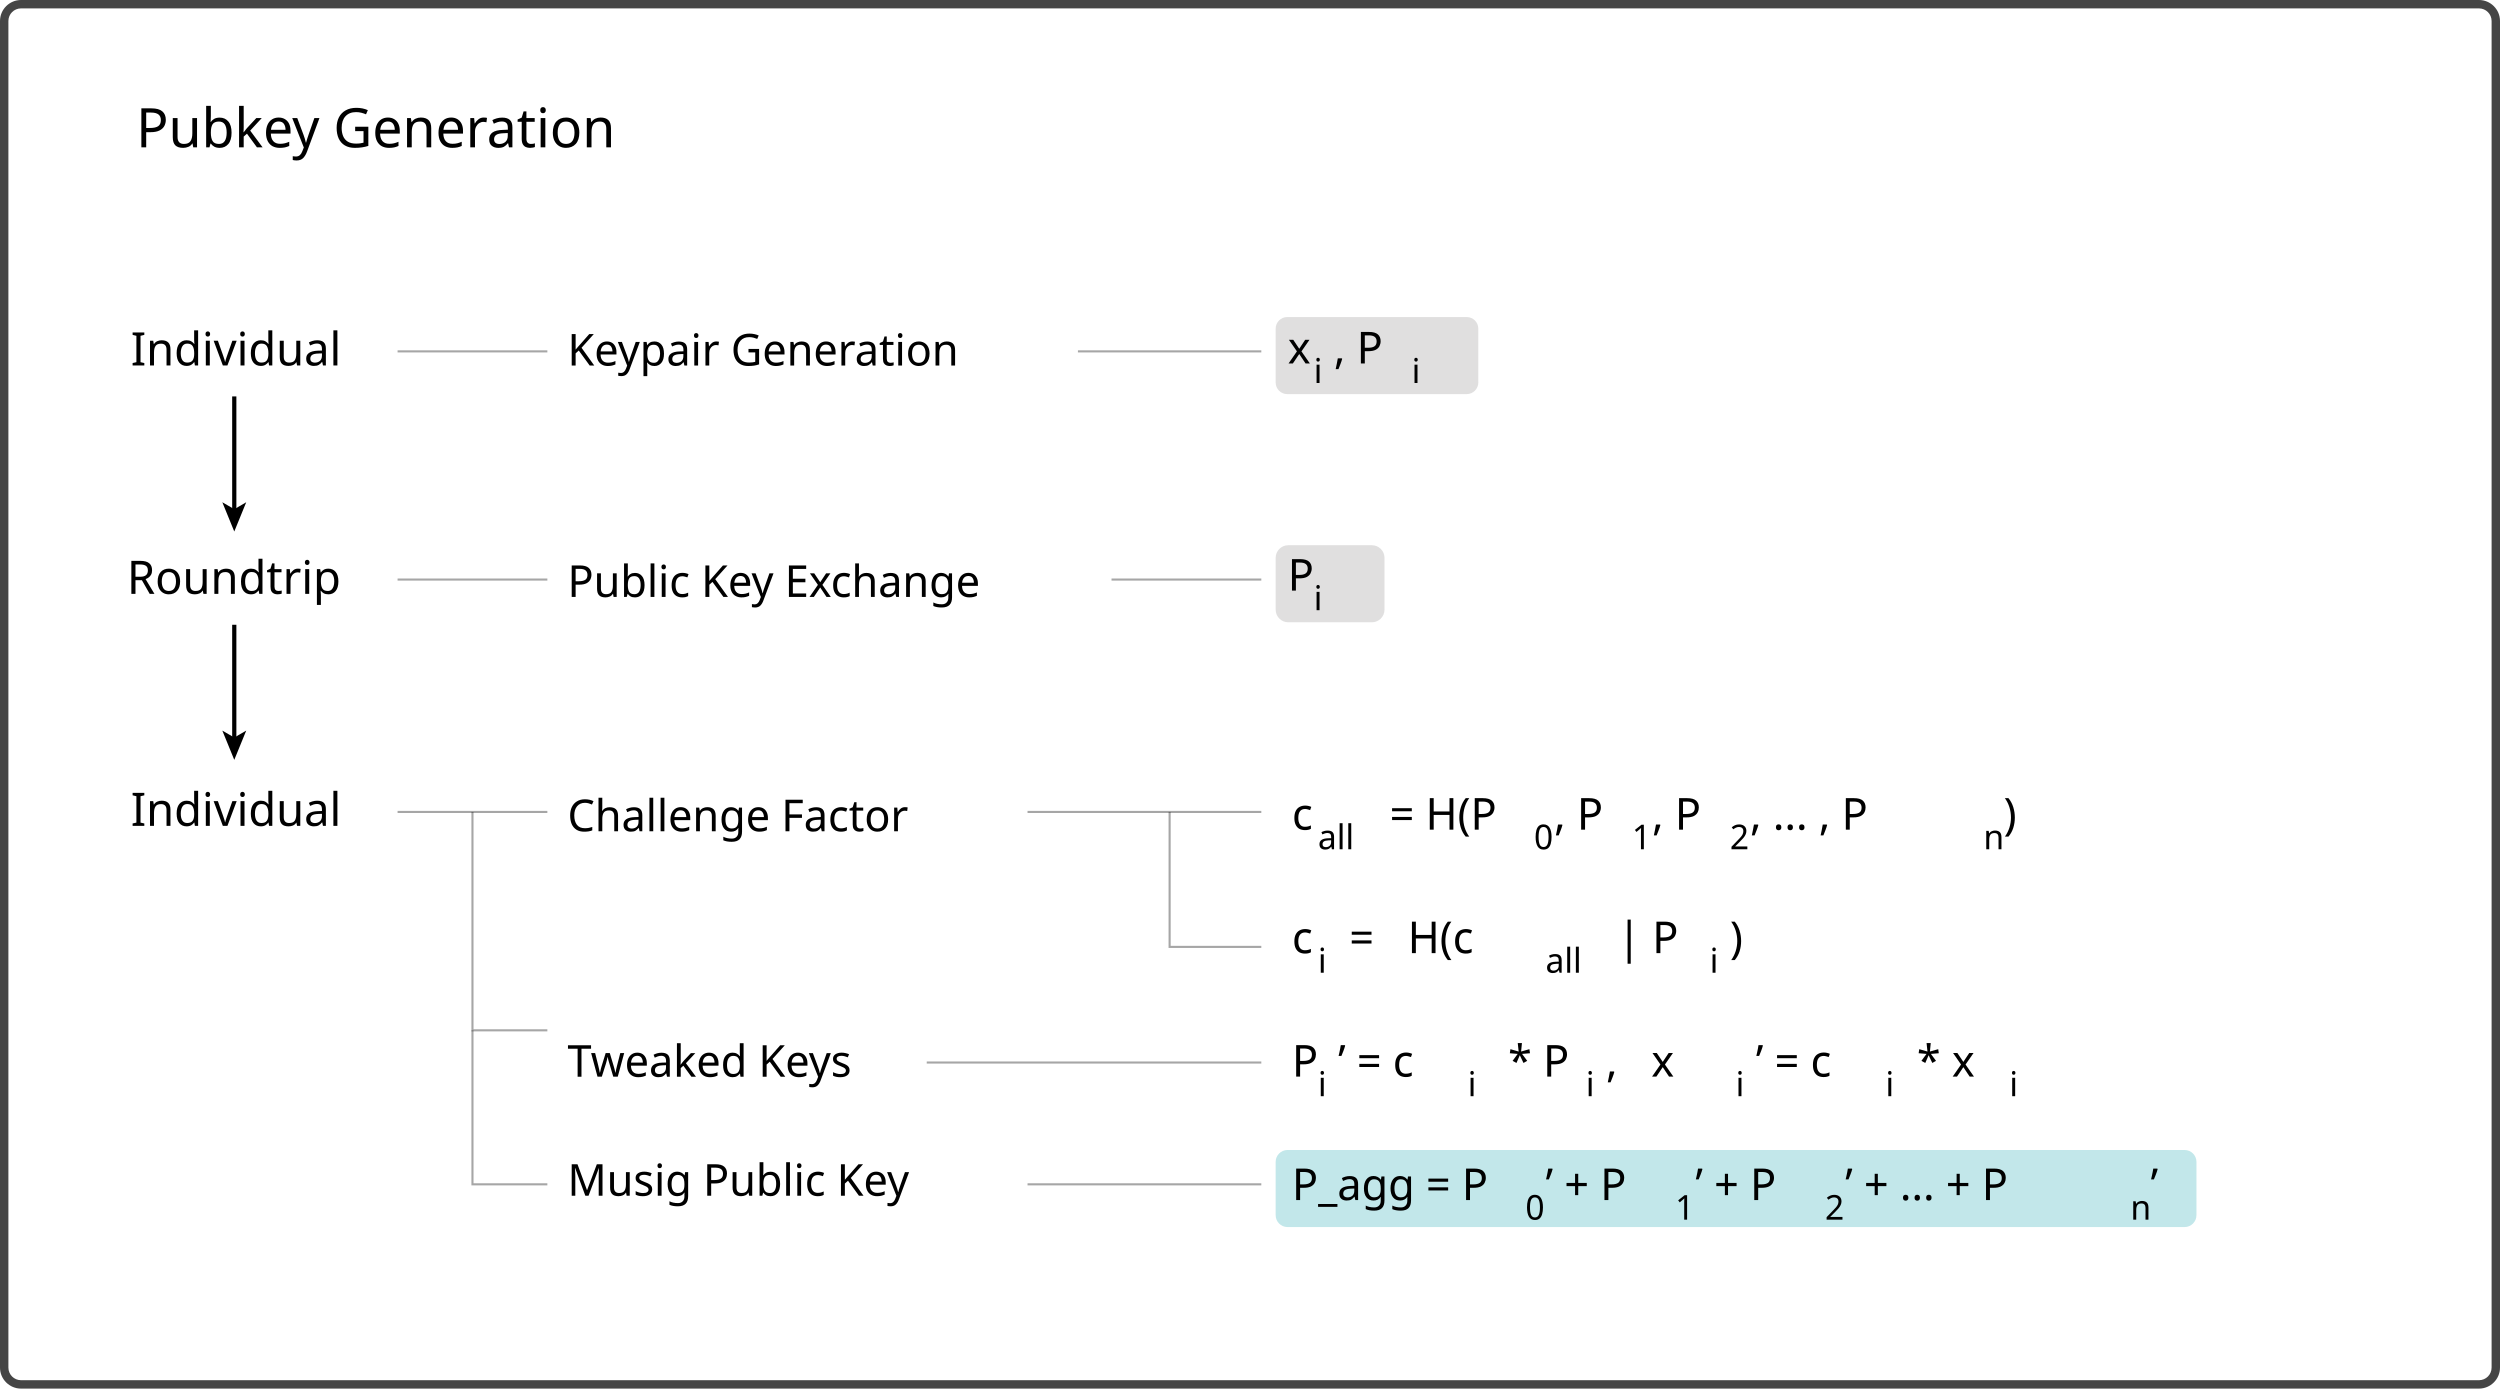
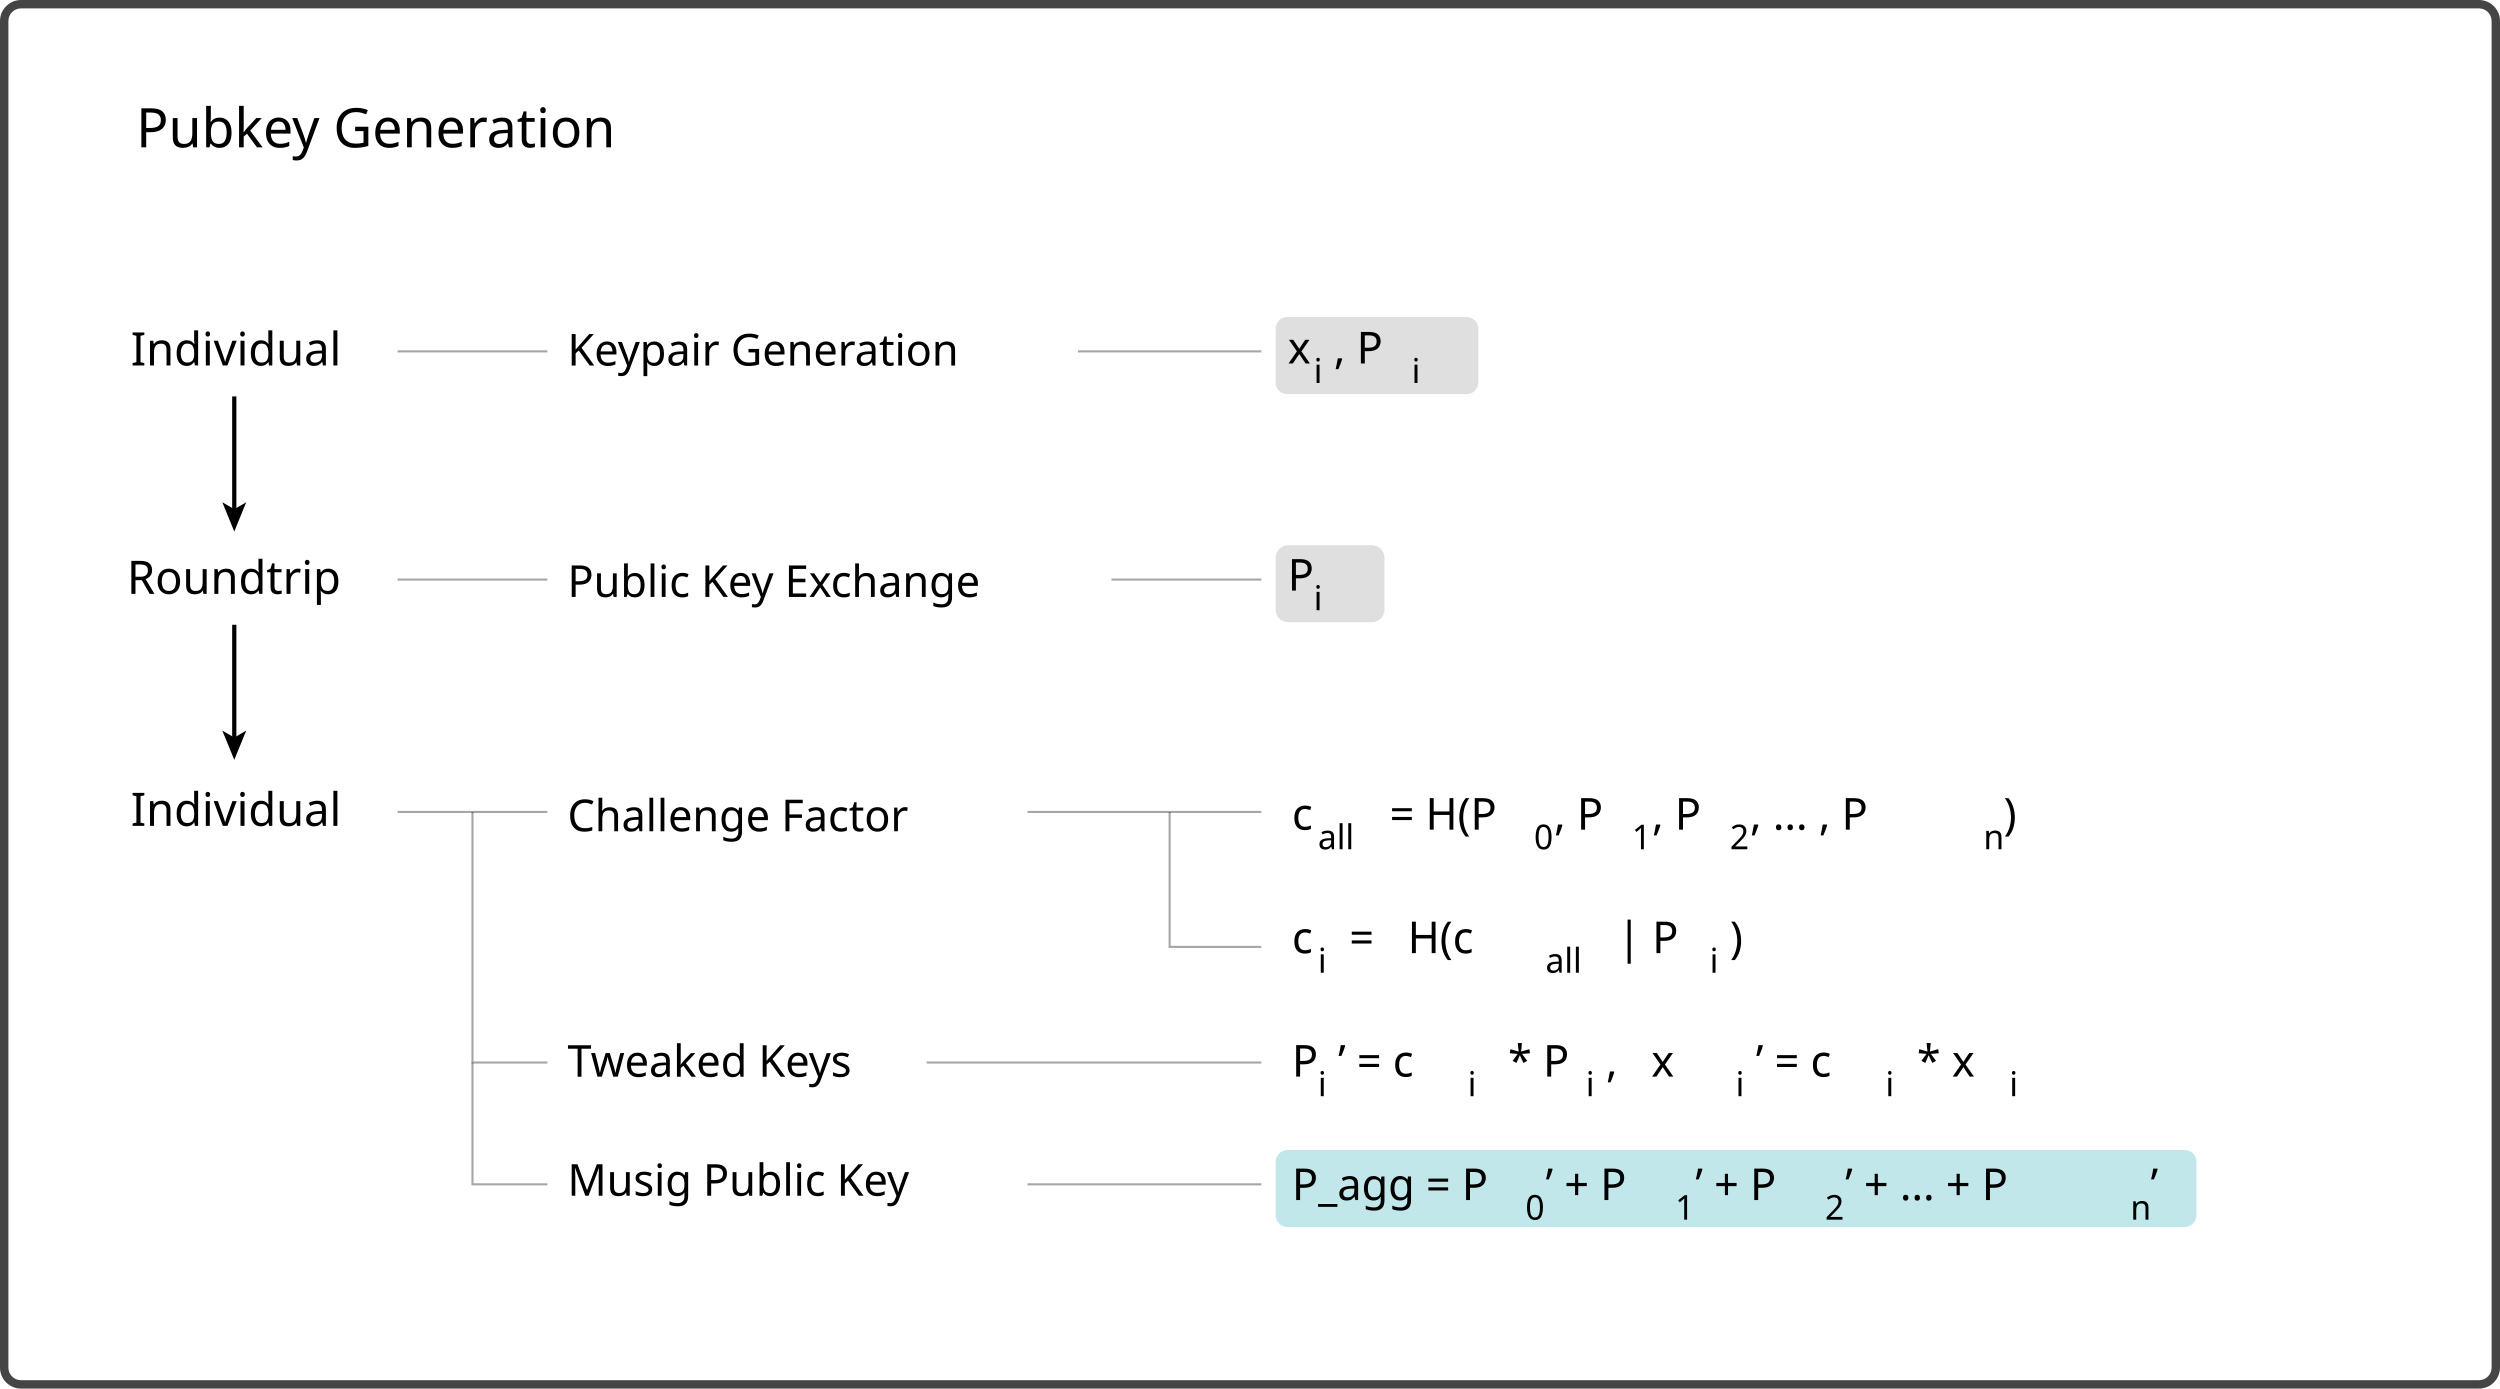
<svg xmlns="http://www.w3.org/2000/svg" version="1.1" id="TapTree-2.1" x="0px" y="0px" width="595.28px" height="330.643px" viewBox="0 0 595.28 330.643" enable-background="new 0 0 595.28 330.643" xml:space="preserve">
  <g>
    <path fill="#454545" d="M590.28,2c1.654,0,3,1.346,3,3v320.643c0,1.654-1.346,3-3,3H5c-1.654,0-3-1.346-3-3V5c0-1.654,1.346-3,3-3   H590.28 M590.28,0H5C2.25,0,0,2.25,0,5v320.643c0,2.75,2.25,5,5,5h585.28c2.75,0,5-2.25,5-5V5C595.28,2.25,593.03,0,590.28,0   L590.28,0z" />
  </g>
  <g opacity="0.65">
    <path fill="#A1DADE" d="M523,289.36c0,1.549-1.268,2.816-2.816,2.816H306.566c-1.549,0-2.816-1.268-2.816-2.816v-12.716   c0-1.549,1.268-2.816,2.816-2.816h213.617c1.549,0,2.816,1.268,2.816,2.816V289.36z" />
  </g>
  <g opacity="0.65">
    <path fill="#CFCECE" d="M329.667,145.174c0,1.65-1.35,3-3,3H306.75c-1.65,0-3-1.35-3-3v-12.349c0-1.65,1.35-3,3-3h19.917   c1.65,0,3,1.35,3,3V145.174z" />
  </g>
  <g opacity="0.65">
    <path fill="#CFCECE" d="M352,91.088c0,1.515-1.239,2.754-2.754,2.754h-42.742c-1.515,0-2.754-1.239-2.754-2.754V78.247   c0-1.515,1.239-2.754,2.754-2.754h42.742c1.515,0,2.754,1.239,2.754,2.754V91.088z" />
  </g>
  <g>
    <rect x="32.422" y="25.333" fill="none" width="416.578" height="18.667" />
    <text transform="matrix(0.9799 0 0 1 32.4224 35.0835)" font-family="'RobotoMono-Bold'" font-size="13">Pubkey Generation</text>
  </g>
  <g>
    <rect x="306.64" y="76.042" fill="none" width="116.444" height="19.582" />
    <text transform="matrix(0.9799 0 0 1 306.6396 86.542)" font-family="'RobotoMono-Bold'" font-size="10.5">x</text>
    <text transform="matrix(0.5713 0 0 0.583 312.8145 91.2041)" font-family="'RobotoMono-Bold'" font-size="14">i</text>
    <text transform="matrix(0.9799 0 0 1 317.6133 86.542)" font-family="'RobotoMono-Bold'" font-size="10.5">, P</text>
    <text transform="matrix(0.5713 0 0 0.583 336.1367 91.2041)" font-family="'RobotoMono-Bold'" font-size="14">i</text>
  </g>
  <g>
    <rect x="306.64" y="130.137" fill="none" width="25.735" height="22.197" />
    <text transform="matrix(0.9799 0 0 1 306.6396 140.6367)" font-family="'RobotoMono-Bold'" font-size="10.5">P</text>
    <text transform="matrix(0.5713 0 0 0.583 312.8145 145.2988)" font-family="'RobotoMono-Bold'" font-size="14">i</text>
  </g>
  <g>
    <rect x="11.995" y="79.167" fill="none" width="87.577" height="31.667" />
    <text transform="matrix(0.9799 0 0 1 31.1484 87.0215)" font-family="'HelveticaNeue-Bold'" font-size="11">Individual</text>
  </g>
  <g>
    <rect x="11.995" y="188.801" fill="none" width="87.577" height="31.667" />
    <text transform="matrix(0.9799 0 0 1 31.1484 196.6553)" font-family="'HelveticaNeue-Bold'" font-size="11">Individual</text>
  </g>
  <g>
    <rect x="15.278" y="133.552" fill="none" width="81.011" height="36.333" />
    <text transform="matrix(0.9799 0 0 1 30.2378 141.4062)" font-family="'HelveticaNeue-Bold'" font-size="11">Roundtrip</text>
  </g>
  <g>
    <rect x="135.134" y="79.167" fill="none" width="118.577" height="15.332" />
    <text transform="matrix(0.9799 0 0 1 135.1338 87.0425)" font-family="'RobotoMono-Bold'" font-size="10.5">Keypair Generation</text>
  </g>
  <g>
    <rect x="135.134" y="134.262" fill="none" width="118.577" height="15.332" />
    <text transform="matrix(0.9799 0 0 1 135.1338 142.1372)" font-family="'RobotoMono-Bold'" font-size="10.5">Public Key Exchange</text>
  </g>
  <g>
    <rect x="307.64" y="187.053" fill="none" width="279.111" height="103.614" />
    <text transform="matrix(0.9799 0 0 1 307.6396 197.5527)" font-family="'RobotoMono-Bold'" font-size="10.5">c</text>
    <text transform="matrix(0.5713 0 0 0.583 313.8145 202.2148)" font-family="'RobotoMono-Bold'" font-size="14">all</text>
    <text transform="matrix(0.9799 0 0 1 328.2119 197.5527)" font-family="'RobotoMono-Bold'" font-size="10.5"> = H(P</text>
    <text transform="matrix(0.5713 0 0 0.583 365.2578 202.2148)" font-family="'RobotoMono-Bold'" font-size="14">0</text>
    <text transform="matrix(0.9799 0 0 1 370.0566 197.5527)" font-family="'RobotoMono-Bold'" font-size="10.5">, P</text>
    <text transform="matrix(0.5713 0 0 0.583 388.5801 202.2148)" font-family="'RobotoMono-Bold'" font-size="14">1</text>
    <text transform="matrix(0.9799 0 0 1 393.3789 197.5527)" font-family="'RobotoMono-Bold'" font-size="10.5">, P</text>
    <text transform="matrix(0.5713 0 0 0.583 411.9023 202.2148)" font-family="'RobotoMono-Bold'" font-size="14">2</text>
    <text transform="matrix(0.9799 0 0 1 416.7031 197.5527)" font-family="'RobotoMono-Bold'" font-size="10.5">, ... , P</text>
    <text transform="matrix(0.5713 0 0 0.583 472.2754 202.2148)" font-family="'RobotoMono-Bold'" font-size="14">n</text>
    <text transform="matrix(0.9799 0 0 1 477.0762 197.5527)" font-family="'RobotoMono-Bold'" font-size="10.5">)</text>
    <text transform="matrix(0.9799 0 0 1 307.6396 226.9526)" font-family="'RobotoMono-Bold'" font-size="10.5">c</text>
    <text transform="matrix(0.5713 0 0 0.583 313.8145 231.6147)" font-family="'RobotoMono-Bold'" font-size="14">i</text>
    <text transform="matrix(0.9799 0 0 1 318.6133 226.9526)" font-family="'RobotoMono-Bold'" font-size="10.5"> =   H(c</text>
    <text transform="matrix(0.5713 0 0 0.583 368.0078 231.6147)" font-family="'RobotoMono-Bold'" font-size="14">all</text>
    <text transform="matrix(0.9799 0 0 1 382.4062 226.9526)" font-family="'RobotoMono-Bold'" font-size="10.5"> | P</text>
    <text transform="matrix(0.5713 0 0 0.583 407.1035 231.6147)" font-family="'RobotoMono-Bold'" font-size="14">i</text>
    <text transform="matrix(0.9799 0 0 1 411.9023 226.9526)" font-family="'RobotoMono-Bold'" font-size="10.5">)</text>
    <text transform="matrix(0.9799 0 0 1 307.6396 256.3525)" font-family="'RobotoMono-Bold'" font-size="10.5">P</text>
    <text transform="matrix(0.5713 0 0 0.583 313.8145 261.0146)" font-family="'RobotoMono-Bold'" font-size="14">i</text>
    <text transform="matrix(0.9799 0 0 1 318.6133 256.3525)" font-family="'RobotoMono-Bold'" font-size="10.5">’ = c</text>
    <text transform="matrix(0.5713 0 0 0.583 349.4844 261.0146)" font-family="'RobotoMono-Bold'" font-size="14">i </text>
    <text transform="matrix(0.9799 0 0 1 359.084 256.3525)" font-family="'RobotoMono-Bold'" font-size="10.5">* P</text>
    <text transform="matrix(0.5713 0 0 0.583 377.6064 261.0146)" font-family="'RobotoMono-Bold'" font-size="14">i</text>
    <text transform="matrix(0.9799 0 0 1 382.4062 256.3525)" font-family="'RobotoMono-Bold'" font-size="10.5">,   x</text>
    <text transform="matrix(0.5713 0 0 0.583 413.2773 261.0146)" font-family="'RobotoMono-Bold'" font-size="14">i</text>
    <text transform="matrix(0.9799 0 0 1 418.0781 256.3525)" font-family="'RobotoMono-Bold'" font-size="10.5">’ = c</text>
    <text transform="matrix(0.5713 0 0 0.583 448.9512 261.0146)" font-family="'RobotoMono-Bold'" font-size="14">i</text>
    <text transform="matrix(0.9799 0 0 1 453.752 256.3525)" font-family="'RobotoMono-Bold'" font-size="10.5"> * x</text>
    <text transform="matrix(0.5713 0 0 0.583 478.4512 261.0146)" font-family="'RobotoMono-Bold'" font-size="14">i</text>
    <text transform="matrix(0.9799 0 0 1 307.6396 285.7529)" font-family="'RobotoMono-Bold'" font-size="10.5">P_agg = P</text>
    <text transform="matrix(0.5713 0 0 0.583 363.209 290.4146)" font-family="'RobotoMono-Bold'" font-size="14">0</text>
    <text transform="matrix(0.9799 0 0 1 368.0078 285.7529)" font-family="'RobotoMono-Bold'" font-size="10.5">’ + P</text>
    <text transform="matrix(0.5713 0 0 0.583 398.8789 290.4146)" font-family="'RobotoMono-Bold'" font-size="14">1</text>
    <text transform="matrix(0.9799 0 0 1 403.6787 285.7529)" font-family="'RobotoMono-Bold'" font-size="10.5">’ + P</text>
    <text transform="matrix(0.5713 0 0 0.583 434.5527 290.4146)" font-family="'RobotoMono-Bold'" font-size="14">2</text>
    <text transform="matrix(0.9799 0 0 1 439.3516 285.7529)" font-family="'RobotoMono-Bold'" font-size="10.5">’ + ... + P</text>
    <text transform="matrix(0.5713 0 0 0.583 507.2754 290.4146)" font-family="'RobotoMono-Bold'" font-size="14">n</text>
    <text transform="matrix(0.9799 0 0 1 512.0742 285.7529)" font-family="'RobotoMono-Bold'" font-size="10.5">’ </text>
  </g>
  <g>
    <rect x="135.134" y="190.053" fill="none" width="118.577" height="15.332" />
    <text transform="matrix(0.9799 0 0 1 135.1338 197.9277)" font-family="'RobotoMono-Bold'" font-size="10.5">Challenge Factor</text>
  </g>
  <g>
    <rect x="135.134" y="248.511" fill="none" width="118.577" height="15.332" />
    <text transform="matrix(0.9799 0 0 1 135.1338 256.3862)" font-family="'RobotoMono-Bold'" font-size="10.5">Tweaked Keys</text>
  </g>
  <g>
    <rect x="135.134" y="276.845" fill="none" width="118.577" height="15.332" />
    <text transform="matrix(0.9799 0 0 1 135.1338 284.7202)" font-family="'RobotoMono-Bold'" font-size="10.5">Musig Public Key</text>
  </g>
  <g>
    <g>
      <line fill="none" stroke="#000000" stroke-miterlimit="10" x1="55.783" y1="121.615" x2="55.783" y2="94.393" />
      <g>
        <polygon points="55.783,126.558 58.629,119.593 55.783,121.246 52.938,119.593    " />
      </g>
    </g>
  </g>
  <g>
    <g>
      <line fill="none" stroke="#000000" stroke-miterlimit="10" x1="55.783" y1="175.988" x2="55.783" y2="148.765" />
      <g>
        <polygon points="55.783,180.93 58.629,173.966 55.783,175.618 52.938,173.966    " />
      </g>
    </g>
  </g>
  <line opacity="0.35" fill="none" stroke="#000000" stroke-width="0.5" stroke-miterlimit="10" x1="94.667" y1="83.667" x2="130.333" y2="83.667" />
  <line opacity="0.35" fill="none" stroke="#000000" stroke-width="0.5" stroke-miterlimit="10" x1="94.667" y1="138" x2="130.333" y2="138" />
  <line opacity="0.35" fill="none" stroke="#000000" stroke-width="0.5" stroke-miterlimit="10" x1="94.667" y1="193.333" x2="130.333" y2="193.333" />
-   <polyline opacity="0.35" fill="none" stroke="#000000" stroke-width="0.5" stroke-miterlimit="10" points="130.333,245.333   112.5,245.333 112.5,193.333 " />
+   <polyline opacity="0.35" fill="none" stroke="#000000" stroke-width="0.5" stroke-miterlimit="10" points="130.333,253 112.5,253   112.5,193.333 " />
  <polyline opacity="0.35" fill="none" stroke="#000000" stroke-width="0.5" stroke-miterlimit="10" points="300.334,225.468   278.5,225.468 278.5,193.333 " />
-   <polyline opacity="0.35" fill="none" stroke="#000000" stroke-width="0.5" stroke-miterlimit="10" points="130.333,282.002   112.5,282.002 112.5,245.333 " />
+   <polyline opacity="0.35" fill="none" stroke="#000000" stroke-width="0.5" stroke-miterlimit="10" points="130.333,282.002   112.5,282.002 112.5,253 " />
  <line opacity="0.35" fill="none" stroke="#000000" stroke-width="0.5" stroke-miterlimit="10" x1="244.667" y1="193.333" x2="300.334" y2="193.333" />
  <line opacity="0.35" fill="none" stroke="#000000" stroke-width="0.5" stroke-miterlimit="10" x1="220.667" y1="253" x2="300.334" y2="253" />
  <line opacity="0.35" fill="none" stroke="#000000" stroke-width="0.5" stroke-miterlimit="10" x1="244.667" y1="282.002" x2="300.334" y2="282.002" />
  <line opacity="0.35" fill="none" stroke="#000000" stroke-width="0.5" stroke-miterlimit="10" x1="264.667" y1="138" x2="300.334" y2="138" />
  <line opacity="0.35" fill="none" stroke="#000000" stroke-width="0.5" stroke-miterlimit="10" x1="256.667" y1="83.667" x2="300.334" y2="83.667" />
</svg>
